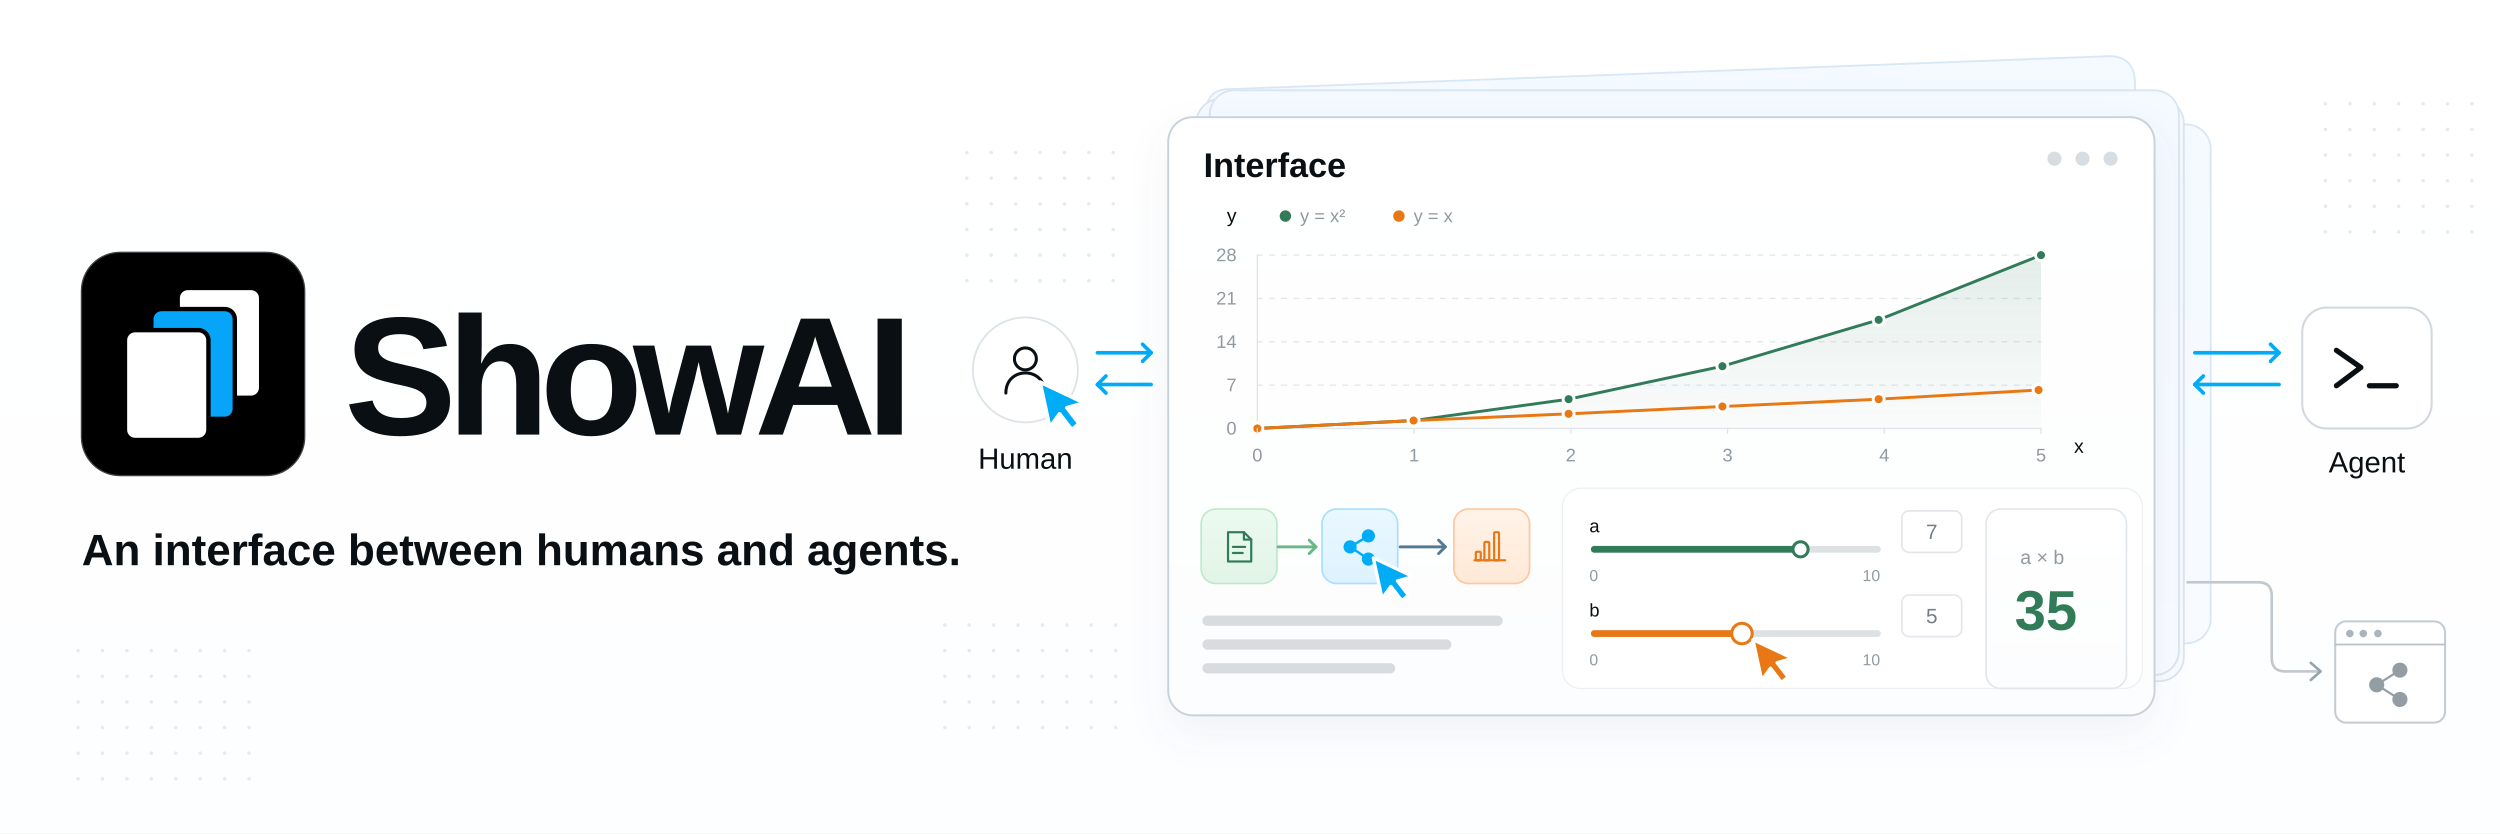
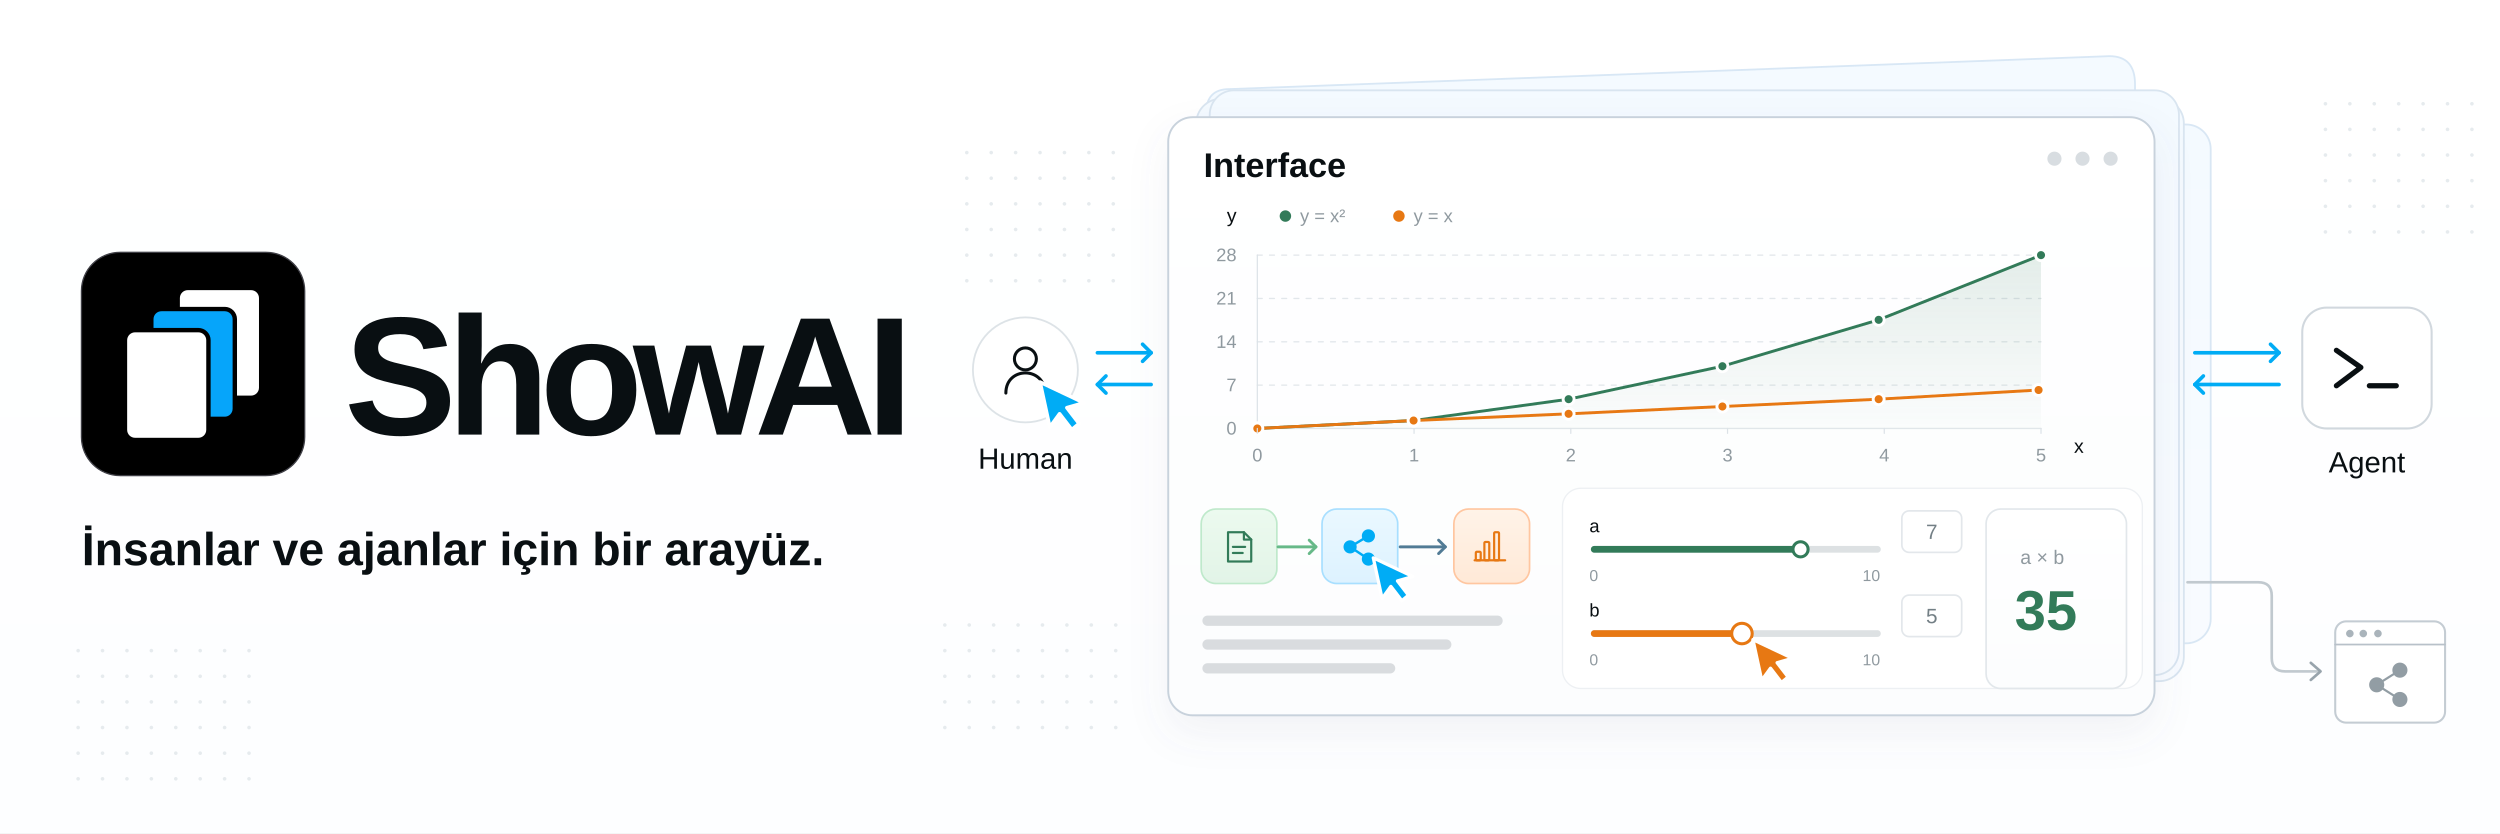
- <svg xmlns="http://www.w3.org/2000/svg" width="2172" height="724" viewBox="0 0 2172 724" role="img" aria-labelledby="title description" lang="en" xml:lang="en">
+ <svg xmlns="http://www.w3.org/2000/svg" width="2172" height="724" viewBox="0 0 2172 724" role="img" aria-labelledby="title description" lang="tr" xml:lang="tr">
  <defs>
    <linearGradient id="page-fill" x1="0%" y1="0%" x2="0%" y2="100%">
      <stop offset="0" stop-color="#FFFFFF" stop-opacity="1" />
      <stop offset="1" stop-color="#FDFEFF" stop-opacity="1" />
    </linearGradient>
    <linearGradient id="panel-fill" x1="0%" y1="0%" x2="0%" y2="100%">
      <stop offset="0" stop-color="#FFFFFF" stop-opacity="1" />
      <stop offset="1" stop-color="#FCFDFE" stop-opacity="1" />
    </linearGradient>
    <linearGradient id="rear-fill" x1="0%" y1="0%" x2="0%" y2="100%">
      <stop offset="0" stop-color="#F4FAFF" stop-opacity="1" />
      <stop offset="1" stop-color="#F8FBFF" stop-opacity="1" />
    </linearGradient>
    <linearGradient id="chart-fill" x1="0%" y1="0%" x2="0%" y2="100%">
      <stop offset="0" stop-color="#327B59" stop-opacity="0.13" />
      <stop offset="1" stop-color="#327B59" stop-opacity="0.015" />
    </linearGradient>
    <linearGradient id="green-tile" x1="0%" y1="0%" x2="0%" y2="100%">
      <stop offset="0" stop-color="#ECFAEF" stop-opacity="1" />
      <stop offset="1" stop-color="#E2F4E7" stop-opacity="1" />
    </linearGradient>
    <linearGradient id="blue-tile" x1="0%" y1="0%" x2="0%" y2="100%">
      <stop offset="0" stop-color="#EAF8FF" stop-opacity="1" />
      <stop offset="1" stop-color="#DDF2FF" stop-opacity="1" />
    </linearGradient>
    <linearGradient id="orange-tile" x1="0%" y1="0%" x2="0%" y2="100%">
      <stop offset="0" stop-color="#FFF3E8" stop-opacity="1" />
      <stop offset="1" stop-color="#FFE9D7" stop-opacity="1" />
    </linearGradient>
    <filter id="panel-shadow" x="-10%" y="-10%" width="125%" height="135%">
      <feDropShadow dx="0" dy="14" stdDeviation="16" flood-color="#66798A" flood-opacity="0.08" />
    </filter>
  </defs>
  <g id="banner" transform="scale(1.060547)">
    <rect x="0" y="0" width="2048" height="682.667" rx="0" fill="url(#page-fill)" stroke-width="1" id="background" />
    <g id="dots-left">
      <circle cx="64" cy="533" r="1.5" fill="#E6EBEE" stroke-width="1" />
      <circle cx="64" cy="554" r="1.5" fill="#E6EBEE" stroke-width="1" />
      <circle cx="64" cy="575" r="1.5" fill="#E6EBEE" stroke-width="1" />
      <circle cx="64" cy="596" r="1.5" fill="#E6EBEE" stroke-width="1" />
      <circle cx="64" cy="617" r="1.5" fill="#E6EBEE" stroke-width="1" />
      <circle cx="64" cy="638" r="1.5" fill="#E6EBEE" stroke-width="1" />
      <circle cx="84" cy="533" r="1.5" fill="#E6EBEE" stroke-width="1" />
      <circle cx="84" cy="554" r="1.5" fill="#E6EBEE" stroke-width="1" />
      <circle cx="84" cy="575" r="1.5" fill="#E6EBEE" stroke-width="1" />
      <circle cx="84" cy="596" r="1.5" fill="#E6EBEE" stroke-width="1" />
      <circle cx="84" cy="617" r="1.5" fill="#E6EBEE" stroke-width="1" />
      <circle cx="84" cy="638" r="1.5" fill="#E6EBEE" stroke-width="1" />
      <circle cx="104" cy="533" r="1.5" fill="#E6EBEE" stroke-width="1" />
      <circle cx="104" cy="554" r="1.5" fill="#E6EBEE" stroke-width="1" />
      <circle cx="104" cy="575" r="1.5" fill="#E6EBEE" stroke-width="1" />
      <circle cx="104" cy="596" r="1.5" fill="#E6EBEE" stroke-width="1" />
      <circle cx="104" cy="617" r="1.5" fill="#E6EBEE" stroke-width="1" />
      <circle cx="104" cy="638" r="1.5" fill="#E6EBEE" stroke-width="1" />
      <circle cx="124" cy="533" r="1.5" fill="#E6EBEE" stroke-width="1" />
      <circle cx="124" cy="554" r="1.5" fill="#E6EBEE" stroke-width="1" />
      <circle cx="124" cy="575" r="1.5" fill="#E6EBEE" stroke-width="1" />
      <circle cx="124" cy="596" r="1.5" fill="#E6EBEE" stroke-width="1" />
      <circle cx="124" cy="617" r="1.5" fill="#E6EBEE" stroke-width="1" />
      <circle cx="124" cy="638" r="1.5" fill="#E6EBEE" stroke-width="1" />
      <circle cx="144" cy="533" r="1.5" fill="#E6EBEE" stroke-width="1" />
      <circle cx="144" cy="554" r="1.5" fill="#E6EBEE" stroke-width="1" />
      <circle cx="144" cy="575" r="1.5" fill="#E6EBEE" stroke-width="1" />
      <circle cx="144" cy="596" r="1.5" fill="#E6EBEE" stroke-width="1" />
      <circle cx="144" cy="617" r="1.5" fill="#E6EBEE" stroke-width="1" />
      <circle cx="144" cy="638" r="1.5" fill="#E6EBEE" stroke-width="1" />
      <circle cx="164" cy="533" r="1.5" fill="#E6EBEE" stroke-width="1" />
      <circle cx="164" cy="554" r="1.5" fill="#E6EBEE" stroke-width="1" />
      <circle cx="164" cy="575" r="1.5" fill="#E6EBEE" stroke-width="1" />
      <circle cx="164" cy="596" r="1.5" fill="#E6EBEE" stroke-width="1" />
      <circle cx="164" cy="617" r="1.5" fill="#E6EBEE" stroke-width="1" />
      <circle cx="164" cy="638" r="1.5" fill="#E6EBEE" stroke-width="1" />
      <circle cx="184" cy="533" r="1.5" fill="#E6EBEE" stroke-width="1" />
      <circle cx="184" cy="554" r="1.5" fill="#E6EBEE" stroke-width="1" />
      <circle cx="184" cy="575" r="1.5" fill="#E6EBEE" stroke-width="1" />
      <circle cx="184" cy="596" r="1.5" fill="#E6EBEE" stroke-width="1" />
      <circle cx="184" cy="617" r="1.5" fill="#E6EBEE" stroke-width="1" />
      <circle cx="184" cy="638" r="1.5" fill="#E6EBEE" stroke-width="1" />
      <circle cx="204" cy="533" r="1.5" fill="#E6EBEE" stroke-width="1" />
      <circle cx="204" cy="554" r="1.5" fill="#E6EBEE" stroke-width="1" />
      <circle cx="204" cy="575" r="1.5" fill="#E6EBEE" stroke-width="1" />
      <circle cx="204" cy="596" r="1.5" fill="#E6EBEE" stroke-width="1" />
      <circle cx="204" cy="617" r="1.5" fill="#E6EBEE" stroke-width="1" />
      <circle cx="204" cy="638" r="1.5" fill="#E6EBEE" stroke-width="1" />
    </g>
    <g id="dots-middle-top">
      <circle cx="792" cy="125" r="1.5" fill="#E6EBEE" stroke-width="1" />
      <circle cx="792" cy="146" r="1.5" fill="#E6EBEE" stroke-width="1" />
      <circle cx="792" cy="167" r="1.5" fill="#E6EBEE" stroke-width="1" />
      <circle cx="792" cy="188" r="1.5" fill="#E6EBEE" stroke-width="1" />
      <circle cx="792" cy="209" r="1.5" fill="#E6EBEE" stroke-width="1" />
      <circle cx="792" cy="230" r="1.5" fill="#E6EBEE" stroke-width="1" />
      <circle cx="812" cy="125" r="1.5" fill="#E6EBEE" stroke-width="1" />
      <circle cx="812" cy="146" r="1.5" fill="#E6EBEE" stroke-width="1" />
      <circle cx="812" cy="167" r="1.5" fill="#E6EBEE" stroke-width="1" />
      <circle cx="812" cy="188" r="1.5" fill="#E6EBEE" stroke-width="1" />
      <circle cx="812" cy="209" r="1.5" fill="#E6EBEE" stroke-width="1" />
      <circle cx="812" cy="230" r="1.5" fill="#E6EBEE" stroke-width="1" />
      <circle cx="832" cy="125" r="1.5" fill="#E6EBEE" stroke-width="1" />
      <circle cx="832" cy="146" r="1.5" fill="#E6EBEE" stroke-width="1" />
      <circle cx="832" cy="167" r="1.5" fill="#E6EBEE" stroke-width="1" />
      <circle cx="832" cy="188" r="1.5" fill="#E6EBEE" stroke-width="1" />
      <circle cx="832" cy="209" r="1.5" fill="#E6EBEE" stroke-width="1" />
      <circle cx="832" cy="230" r="1.5" fill="#E6EBEE" stroke-width="1" />
      <circle cx="852" cy="125" r="1.5" fill="#E6EBEE" stroke-width="1" />
      <circle cx="852" cy="146" r="1.5" fill="#E6EBEE" stroke-width="1" />
      <circle cx="852" cy="167" r="1.5" fill="#E6EBEE" stroke-width="1" />
      <circle cx="852" cy="188" r="1.5" fill="#E6EBEE" stroke-width="1" />
      <circle cx="852" cy="209" r="1.5" fill="#E6EBEE" stroke-width="1" />
      <circle cx="852" cy="230" r="1.5" fill="#E6EBEE" stroke-width="1" />
      <circle cx="872" cy="125" r="1.5" fill="#E6EBEE" stroke-width="1" />
      <circle cx="872" cy="146" r="1.5" fill="#E6EBEE" stroke-width="1" />
      <circle cx="872" cy="167" r="1.5" fill="#E6EBEE" stroke-width="1" />
      <circle cx="872" cy="188" r="1.5" fill="#E6EBEE" stroke-width="1" />
      <circle cx="872" cy="209" r="1.5" fill="#E6EBEE" stroke-width="1" />
      <circle cx="872" cy="230" r="1.5" fill="#E6EBEE" stroke-width="1" />
      <circle cx="892" cy="125" r="1.5" fill="#E6EBEE" stroke-width="1" />
      <circle cx="892" cy="146" r="1.5" fill="#E6EBEE" stroke-width="1" />
      <circle cx="892" cy="167" r="1.5" fill="#E6EBEE" stroke-width="1" />
      <circle cx="892" cy="188" r="1.5" fill="#E6EBEE" stroke-width="1" />
      <circle cx="892" cy="209" r="1.5" fill="#E6EBEE" stroke-width="1" />
      <circle cx="892" cy="230" r="1.5" fill="#E6EBEE" stroke-width="1" />
      <circle cx="912" cy="125" r="1.5" fill="#E6EBEE" stroke-width="1" />
      <circle cx="912" cy="146" r="1.5" fill="#E6EBEE" stroke-width="1" />
      <circle cx="912" cy="167" r="1.5" fill="#E6EBEE" stroke-width="1" />
      <circle cx="912" cy="188" r="1.5" fill="#E6EBEE" stroke-width="1" />
      <circle cx="912" cy="209" r="1.5" fill="#E6EBEE" stroke-width="1" />
      <circle cx="912" cy="230" r="1.5" fill="#E6EBEE" stroke-width="1" />
    </g>
    <g id="dots-middle-bottom">
      <circle cx="774" cy="512" r="1.5" fill="#E6EBEE" stroke-width="1" />
      <circle cx="774" cy="533" r="1.5" fill="#E6EBEE" stroke-width="1" />
      <circle cx="774" cy="554" r="1.5" fill="#E6EBEE" stroke-width="1" />
      <circle cx="774" cy="575" r="1.5" fill="#E6EBEE" stroke-width="1" />
      <circle cx="774" cy="596" r="1.5" fill="#E6EBEE" stroke-width="1" />
      <circle cx="794" cy="512" r="1.5" fill="#E6EBEE" stroke-width="1" />
      <circle cx="794" cy="533" r="1.5" fill="#E6EBEE" stroke-width="1" />
      <circle cx="794" cy="554" r="1.5" fill="#E6EBEE" stroke-width="1" />
      <circle cx="794" cy="575" r="1.5" fill="#E6EBEE" stroke-width="1" />
      <circle cx="794" cy="596" r="1.5" fill="#E6EBEE" stroke-width="1" />
      <circle cx="814" cy="512" r="1.5" fill="#E6EBEE" stroke-width="1" />
      <circle cx="814" cy="533" r="1.5" fill="#E6EBEE" stroke-width="1" />
      <circle cx="814" cy="554" r="1.5" fill="#E6EBEE" stroke-width="1" />
      <circle cx="814" cy="575" r="1.5" fill="#E6EBEE" stroke-width="1" />
      <circle cx="814" cy="596" r="1.5" fill="#E6EBEE" stroke-width="1" />
      <circle cx="834" cy="512" r="1.5" fill="#E6EBEE" stroke-width="1" />
      <circle cx="834" cy="533" r="1.5" fill="#E6EBEE" stroke-width="1" />
      <circle cx="834" cy="554" r="1.5" fill="#E6EBEE" stroke-width="1" />
      <circle cx="834" cy="575" r="1.5" fill="#E6EBEE" stroke-width="1" />
      <circle cx="834" cy="596" r="1.5" fill="#E6EBEE" stroke-width="1" />
      <circle cx="854" cy="512" r="1.5" fill="#E6EBEE" stroke-width="1" />
      <circle cx="854" cy="533" r="1.5" fill="#E6EBEE" stroke-width="1" />
      <circle cx="854" cy="554" r="1.5" fill="#E6EBEE" stroke-width="1" />
      <circle cx="854" cy="575" r="1.5" fill="#E6EBEE" stroke-width="1" />
      <circle cx="854" cy="596" r="1.5" fill="#E6EBEE" stroke-width="1" />
      <circle cx="874" cy="512" r="1.5" fill="#E6EBEE" stroke-width="1" />
      <circle cx="874" cy="533" r="1.5" fill="#E6EBEE" stroke-width="1" />
      <circle cx="874" cy="554" r="1.5" fill="#E6EBEE" stroke-width="1" />
      <circle cx="874" cy="575" r="1.5" fill="#E6EBEE" stroke-width="1" />
      <circle cx="874" cy="596" r="1.5" fill="#E6EBEE" stroke-width="1" />
      <circle cx="894" cy="512" r="1.5" fill="#E6EBEE" stroke-width="1" />
      <circle cx="894" cy="533" r="1.5" fill="#E6EBEE" stroke-width="1" />
      <circle cx="894" cy="554" r="1.5" fill="#E6EBEE" stroke-width="1" />
      <circle cx="894" cy="575" r="1.5" fill="#E6EBEE" stroke-width="1" />
      <circle cx="894" cy="596" r="1.5" fill="#E6EBEE" stroke-width="1" />
      <circle cx="914" cy="512" r="1.5" fill="#E6EBEE" stroke-width="1" />
      <circle cx="914" cy="533" r="1.5" fill="#E6EBEE" stroke-width="1" />
      <circle cx="914" cy="554" r="1.5" fill="#E6EBEE" stroke-width="1" />
      <circle cx="914" cy="575" r="1.5" fill="#E6EBEE" stroke-width="1" />
      <circle cx="914" cy="596" r="1.5" fill="#E6EBEE" stroke-width="1" />
    </g>
    <g id="dots-right">
      <circle cx="1905" cy="85" r="1.5" fill="#E6EBEE" stroke-width="1" />
      <circle cx="1905" cy="106" r="1.5" fill="#E6EBEE" stroke-width="1" />
      <circle cx="1905" cy="127" r="1.5" fill="#E6EBEE" stroke-width="1" />
      <circle cx="1905" cy="148" r="1.5" fill="#E6EBEE" stroke-width="1" />
      <circle cx="1905" cy="169" r="1.5" fill="#E6EBEE" stroke-width="1" />
      <circle cx="1905" cy="190" r="1.5" fill="#E6EBEE" stroke-width="1" />
      <circle cx="1925" cy="85" r="1.5" fill="#E6EBEE" stroke-width="1" />
      <circle cx="1925" cy="106" r="1.5" fill="#E6EBEE" stroke-width="1" />
      <circle cx="1925" cy="127" r="1.5" fill="#E6EBEE" stroke-width="1" />
      <circle cx="1925" cy="148" r="1.5" fill="#E6EBEE" stroke-width="1" />
      <circle cx="1925" cy="169" r="1.5" fill="#E6EBEE" stroke-width="1" />
      <circle cx="1925" cy="190" r="1.5" fill="#E6EBEE" stroke-width="1" />
      <circle cx="1945" cy="85" r="1.5" fill="#E6EBEE" stroke-width="1" />
      <circle cx="1945" cy="106" r="1.5" fill="#E6EBEE" stroke-width="1" />
      <circle cx="1945" cy="127" r="1.5" fill="#E6EBEE" stroke-width="1" />
      <circle cx="1945" cy="148" r="1.5" fill="#E6EBEE" stroke-width="1" />
      <circle cx="1945" cy="169" r="1.5" fill="#E6EBEE" stroke-width="1" />
      <circle cx="1945" cy="190" r="1.5" fill="#E6EBEE" stroke-width="1" />
      <circle cx="1965" cy="85" r="1.5" fill="#E6EBEE" stroke-width="1" />
      <circle cx="1965" cy="106" r="1.5" fill="#E6EBEE" stroke-width="1" />
      <circle cx="1965" cy="127" r="1.5" fill="#E6EBEE" stroke-width="1" />
      <circle cx="1965" cy="148" r="1.5" fill="#E6EBEE" stroke-width="1" />
      <circle cx="1965" cy="169" r="1.5" fill="#E6EBEE" stroke-width="1" />
      <circle cx="1965" cy="190" r="1.5" fill="#E6EBEE" stroke-width="1" />
      <circle cx="1985" cy="85" r="1.5" fill="#E6EBEE" stroke-width="1" />
      <circle cx="1985" cy="106" r="1.5" fill="#E6EBEE" stroke-width="1" />
      <circle cx="1985" cy="127" r="1.5" fill="#E6EBEE" stroke-width="1" />
      <circle cx="1985" cy="148" r="1.5" fill="#E6EBEE" stroke-width="1" />
      <circle cx="1985" cy="169" r="1.5" fill="#E6EBEE" stroke-width="1" />
      <circle cx="1985" cy="190" r="1.5" fill="#E6EBEE" stroke-width="1" />
      <circle cx="2005" cy="85" r="1.5" fill="#E6EBEE" stroke-width="1" />
      <circle cx="2005" cy="106" r="1.5" fill="#E6EBEE" stroke-width="1" />
      <circle cx="2005" cy="127" r="1.5" fill="#E6EBEE" stroke-width="1" />
      <circle cx="2005" cy="148" r="1.5" fill="#E6EBEE" stroke-width="1" />
      <circle cx="2005" cy="169" r="1.5" fill="#E6EBEE" stroke-width="1" />
      <circle cx="2005" cy="190" r="1.5" fill="#E6EBEE" stroke-width="1" />
      <circle cx="2025" cy="85" r="1.5" fill="#E6EBEE" stroke-width="1" />
      <circle cx="2025" cy="106" r="1.5" fill="#E6EBEE" stroke-width="1" />
      <circle cx="2025" cy="127" r="1.5" fill="#E6EBEE" stroke-width="1" />
      <circle cx="2025" cy="148" r="1.5" fill="#E6EBEE" stroke-width="1" />
      <circle cx="2025" cy="169" r="1.5" fill="#E6EBEE" stroke-width="1" />
      <circle cx="2025" cy="190" r="1.5" fill="#E6EBEE" stroke-width="1" />
    </g>
    <g id="brand">
      <g id="showai-logo" transform="translate(66 206) scale(0.36)">
        <rect x="2" y="2" width="508" height="508" rx="88" fill="#000000" />
        <rect id="back" x="226" y="88" width="180" height="240" rx="18" fill="#FFFFFF" />
        <rect x="166" y="136" width="180" height="240" rx="18" fill="none" stroke="#000000" stroke-width="20" />
        <rect id="middle" x="166" y="136" width="180" height="240" rx="18" fill="#06A5FA" />
        <rect x="106" y="184" width="180" height="240" rx="18" fill="none" stroke="#000000" stroke-width="20" />
        <rect id="front" x="106" y="184" width="180" height="240" rx="18" fill="#FFFFFF" />
        <rect x="2" y="2" width="508" height="508" rx="88" fill="none" stroke="#3F3F46" stroke-width="3" />
      </g>
      <text x="282" y="356" fill="#090F12" font-family="Arial" font-size="138" font-weight="900" text-anchor="start" letter-spacing="-8" id="brand-name">ShowAI</text>
-       <text x="67" y="463" fill="#090F12" font-family="Arial" font-size="36" font-weight="600" text-anchor="start" id="tagline">An interface between humans and agents.</text>
+       <text x="67" y="463" fill="#090F12" font-family="Arial" font-size="38" font-weight="600" text-anchor="start" id="tagline">İnsanlar ve ajanlar için bir arayüz.</text>
    </g>
    <g id="human">
      <circle cx="840" cy="303" r="43" fill="#FFFFFF" stroke="#DDE3E7" stroke-width="1.5" />
      <circle cx="840" cy="294" r="9" fill="none" stroke="#090F12" stroke-width="2.5" />
      <path d="M824,322 C824,300 856,300 856,322" stroke="#090F12" stroke-width="2.5" fill="none" stroke-linecap="round" stroke-linejoin="round" />
      <g id="human-pointer" transform="translate(852 313) scale(1)">
        <path d="M0,0 L8,37 L16,26 L26,39 L32,34 L22,21 L36,17 Z" stroke="#FFFFFF" stroke-width="3" fill="#00ACF5" stroke-linecap="round" stroke-linejoin="round" />
      </g>
      <text x="840" y="384" fill="#090F12" font-family="Arial" font-size="24" font-weight="500" text-anchor="middle">Human</text>
    </g>
    <g id="human-interface-links">
      <line x1="899" y1="289" x2="943" y2="289" stroke="#00ACF5" stroke-width="3" stroke-linecap="round" />
      <path d="M936,282 L943,289 L936,296" stroke="#00ACF5" stroke-width="3" fill="none" stroke-linecap="round" stroke-linejoin="round" />
      <line x1="943" y1="315" x2="899" y2="315" stroke="#00ACF5" stroke-width="3" stroke-linecap="round" />
      <path d="M906,308 L899,315 L906,322" stroke="#00ACF5" stroke-width="3" fill="none" stroke-linecap="round" stroke-linejoin="round" />
    </g>
    <g id="interface">
      <g id="rear-cards">
        <path d="M1007,73 L1728,46 Q1749,46 1749,69 L1749,490 Q1749,511 1728,512 L1007,535 Q988,535 988,514 L988,93 Q988,73 1007,73 Z" stroke="#D8E7F5" stroke-width="1.5" fill="url(#rear-fill)" stroke-linecap="round" stroke-linejoin="round" />
        <rect x="1003" y="102" width="808" height="425" rx="20" fill="url(#rear-fill)" stroke="#D9E7F4" stroke-width="1.5" />
        <rect x="980" y="81" width="809" height="477" rx="20" fill="url(#rear-fill)" stroke="#D9E5F0" stroke-width="1.5" />
        <rect x="991" y="74" width="794" height="479" rx="20" fill="url(#rear-fill)" stroke="#D9E5F0" stroke-width="1.5" />
      </g>
      <rect x="957" y="96" width="808" height="490" rx="20" fill="url(#panel-fill)" stroke="#C8D2DC" stroke-width="1.6" filter="url(#panel-shadow)" id="interface-panel" />
      <g id="header">
        <text x="986" y="145" fill="#090F12" font-family="Arial" font-size="28" font-weight="700" text-anchor="start">Interface</text>
        <circle cx="1683" cy="130" r="5.8" fill="#D8DDE1" stroke-width="1" />
        <circle cx="1706" cy="130" r="5.8" fill="#D8DDE1" stroke-width="1" />
        <circle cx="1729" cy="130" r="5.8" fill="#D8DDE1" stroke-width="1" />
      </g>
      <g id="chart">
        <text x="1005" y="182" fill="#090F12" font-family="Arial" font-size="16" font-weight="400" text-anchor="start">y</text>
        <circle cx="1053" cy="177" r="4.7" fill="#327B59" stroke-width="1" />
        <text x="1065" y="182" fill="#8F999F" font-family="Arial" font-size="15" font-weight="400" text-anchor="start">y = x²</text>
        <circle cx="1146" cy="177" r="4.7" fill="#E77813" stroke-width="1" />
        <text x="1158" y="182" fill="#8F999F" font-family="Arial" font-size="15" font-weight="400" text-anchor="start">y = x</text>
        <line x1="1030" y1="209.0" x2="1672" y2="209.0" stroke="#E2E7EB" stroke-width="1.1" stroke-linecap="round" stroke-dasharray="4 6" />
        <text x="1013" y="214.0" fill="#8F999F" font-family="Arial" font-size="15" font-weight="400" text-anchor="end">28</text>
        <line x1="1030" y1="244.5" x2="1672" y2="244.5" stroke="#E2E7EB" stroke-width="1.1" stroke-linecap="round" stroke-dasharray="4 6" />
        <text x="1013" y="249.5" fill="#8F999F" font-family="Arial" font-size="15" font-weight="400" text-anchor="end">21</text>
        <line x1="1030" y1="280.0" x2="1672" y2="280.0" stroke="#E2E7EB" stroke-width="1.1" stroke-linecap="round" stroke-dasharray="4 6" />
        <text x="1013" y="285.0" fill="#8F999F" font-family="Arial" font-size="15" font-weight="400" text-anchor="end">14</text>
        <line x1="1030" y1="315.5" x2="1672" y2="315.5" stroke="#E2E7EB" stroke-width="1.1" stroke-linecap="round" stroke-dasharray="4 6" />
        <text x="1013" y="320.5" fill="#8F999F" font-family="Arial" font-size="15" font-weight="400" text-anchor="end">7</text>
        <line x1="1030" y1="351.0" x2="1672" y2="351.0" stroke="#E2E7EB" stroke-width="1.1" stroke-linecap="round" />
        <text x="1013" y="356.0" fill="#8F999F" font-family="Arial" font-size="15" font-weight="400" text-anchor="end">0</text>
        <line x1="1030" y1="209" x2="1030" y2="351" stroke="#DCE2E7" stroke-width="1" stroke-linecap="round" />
        <path d="M1030,351 L1158,344.5 L1285,327 L1411,300 L1539,262 L1672,209 L1672,351 Z" stroke-width="1" fill="url(#chart-fill)" stroke-linecap="round" stroke-linejoin="round" id="quadratic-area" />
        <g id="quadratic">
          <path d="M1030,351 L1158,344.5 L1285,327 L1411,300 L1539,262 L1672,209" stroke="#327B59" stroke-width="2.4" fill="none" stroke-linecap="round" stroke-linejoin="round" id="quadratic-line" />
          <circle cx="1030" cy="351" r="4.5" fill="#327B59" stroke="#FFFFFF" stroke-width="2.4" id="quadratic-point-0" />
          <circle cx="1158" cy="344.5" r="4.5" fill="#327B59" stroke="#FFFFFF" stroke-width="2.4" id="quadratic-point-1" />
          <circle cx="1285" cy="327" r="4.5" fill="#327B59" stroke="#FFFFFF" stroke-width="2.4" id="quadratic-point-2" />
          <circle cx="1411" cy="300" r="4.5" fill="#327B59" stroke="#FFFFFF" stroke-width="2.4" id="quadratic-point-3" />
          <circle cx="1539" cy="262" r="4.5" fill="#327B59" stroke="#FFFFFF" stroke-width="2.4" id="quadratic-point-4" />
          <circle cx="1672" cy="209" r="4.5" fill="#327B59" stroke="#FFFFFF" stroke-width="2.4" id="quadratic-point-5" />
        </g>
        <g id="linear">
          <path d="M1030,351 L1158,344.5 L1285,339 L1411,333 L1539,327 L1670,319.5" stroke="#E77813" stroke-width="2.4" fill="none" stroke-linecap="round" stroke-linejoin="round" id="linear-line" />
          <circle cx="1030" cy="351" r="4.5" fill="#E77813" stroke="#FFFFFF" stroke-width="2.4" id="linear-point-0" />
          <circle cx="1158" cy="344.5" r="4.5" fill="#E77813" stroke="#FFFFFF" stroke-width="2.4" id="linear-point-1" />
          <circle cx="1285" cy="339" r="4.5" fill="#E77813" stroke="#FFFFFF" stroke-width="2.4" id="linear-point-2" />
          <circle cx="1411" cy="333" r="4.5" fill="#E77813" stroke="#FFFFFF" stroke-width="2.4" id="linear-point-3" />
          <circle cx="1539" cy="327" r="4.5" fill="#E77813" stroke="#FFFFFF" stroke-width="2.4" id="linear-point-4" />
          <circle cx="1670" cy="319.5" r="4.5" fill="#E77813" stroke="#FFFFFF" stroke-width="2.4" id="linear-point-5" />
        </g>
        <line x1="1030.0" y1="351" x2="1030.0" y2="355" stroke="#DCE2E7" stroke-width="1" stroke-linecap="round" />
        <text x="1030.0" y="378" fill="#8F999F" font-family="Arial" font-size="15" font-weight="400" text-anchor="middle">0</text>
        <line x1="1158.4" y1="351" x2="1158.4" y2="355" stroke="#DCE2E7" stroke-width="1" stroke-linecap="round" />
        <text x="1158.4" y="378" fill="#8F999F" font-family="Arial" font-size="15" font-weight="400" text-anchor="middle">1</text>
        <line x1="1286.8" y1="351" x2="1286.8" y2="355" stroke="#DCE2E7" stroke-width="1" stroke-linecap="round" />
        <text x="1286.8" y="378" fill="#8F999F" font-family="Arial" font-size="15" font-weight="400" text-anchor="middle">2</text>
        <line x1="1415.2" y1="351" x2="1415.2" y2="355" stroke="#DCE2E7" stroke-width="1" stroke-linecap="round" />
        <text x="1415.2" y="378" fill="#8F999F" font-family="Arial" font-size="15" font-weight="400" text-anchor="middle">3</text>
        <line x1="1543.6" y1="351" x2="1543.6" y2="355" stroke="#DCE2E7" stroke-width="1" stroke-linecap="round" />
        <text x="1543.6" y="378" fill="#8F999F" font-family="Arial" font-size="15" font-weight="400" text-anchor="middle">4</text>
        <line x1="1672.0" y1="351" x2="1672.0" y2="355" stroke="#DCE2E7" stroke-width="1" stroke-linecap="round" />
        <text x="1672.0" y="378" fill="#8F999F" font-family="Arial" font-size="15" font-weight="400" text-anchor="middle">5</text>
        <text x="1699" y="371" fill="#090F12" font-family="Arial" font-size="16" font-weight="400" text-anchor="start">x</text>
      </g>
      <g id="workflow">
        <rect x="984" y="417" width="62" height="61" rx="12" fill="url(#green-tile)" stroke="#BFE9CB" stroke-width="1.4" />
        <rect x="1083" y="417" width="62" height="61" rx="12" fill="url(#blue-tile)" stroke="#A8DFFF" stroke-width="1.4" />
        <rect x="1191" y="417" width="62" height="61" rx="12" fill="url(#orange-tile)" stroke="#FFC6A0" stroke-width="1.4" />
        <line x1="1047" y1="448" x2="1078" y2="448" stroke="#67B988" stroke-width="2.4" stroke-linecap="round" />
        <path d="M1072.5,442.5 L1078,448 L1072.5,453.5" stroke="#67B988" stroke-width="2.4" fill="none" stroke-linecap="round" stroke-linejoin="round" />
        <line x1="1147" y1="448" x2="1184" y2="448" stroke="#517B95" stroke-width="2.4" stroke-linecap="round" />
        <path d="M1178.5,442.5 L1184,448 L1178.5,453.5" stroke="#517B95" stroke-width="2.4" fill="none" stroke-linecap="round" stroke-linejoin="round" />
        <g id="document-icon">
          <path d="M1006,436 L1019,436 L1025,442 L1025,460 L1006,460 Z" stroke="#327B59" stroke-width="1.8" fill="none" stroke-linecap="round" stroke-linejoin="round" />
          <path d="M1019,436 L1019,442 L1025,442" stroke="#327B59" stroke-width="1.8" fill="none" stroke-linecap="round" stroke-linejoin="round" />
          <line x1="1010" y1="448" x2="1020" y2="448" stroke="#327B59" stroke-width="1.8" stroke-linecap="round" />
          <line x1="1010" y1="453" x2="1018" y2="453" stroke="#327B59" stroke-width="1.8" stroke-linecap="round" />
        </g>
        <g id="share-icon">
          <line x1="1106" y1="448" x2="1121" y2="439" stroke="#00ACF5" stroke-width="2" stroke-linecap="round" />
          <line x1="1106" y1="448" x2="1121" y2="458" stroke="#00ACF5" stroke-width="2" stroke-linecap="round" />
          <circle cx="1106" cy="448" r="5.4" fill="#00ACF5" stroke-width="1" />
          <circle cx="1121" cy="439" r="5.4" fill="#00ACF5" stroke-width="1" />
          <circle cx="1121" cy="458" r="5.4" fill="#00ACF5" stroke-width="1" />
        </g>
        <g id="bar-icon">
          <rect x="1209" y="452" width="4" height="7" rx="0.8" fill="none" stroke="#E77813" stroke-width="1.8" />
          <rect x="1216" y="444" width="4" height="15" rx="0.8" fill="none" stroke="#E77813" stroke-width="1.8" />
          <rect x="1224" y="436" width="4" height="23" rx="0.8" fill="none" stroke="#E77813" stroke-width="1.8" />
          <line x1="1208" y1="459" x2="1233" y2="459" stroke="#E77813" stroke-width="1.8" stroke-linecap="round" />
        </g>
        <g id="share-pointer" transform="translate(1125 457) scale(0.9)">
          <path d="M0,0 L8,37 L16,26 L26,39 L32,34 L22,21 L36,17 Z" stroke="#FFFFFF" stroke-width="3" fill="#00ACF5" stroke-linecap="round" stroke-linejoin="round" />
        </g>
        <rect x="985" y="504.3" width="246" height="8.4" rx="4.2" fill="#D9DCDF" stroke-width="1" />
        <rect x="985" y="523.8" width="204" height="8.4" rx="4.2" fill="#D9DCDF" stroke-width="1" />
        <rect x="985" y="543.3" width="158" height="8.4" rx="4.2" fill="#D9DCDF" stroke-width="1" />
      </g>
      <g id="calculation-controls">
        <rect x="1280" y="400" width="475" height="164" rx="15" fill="#FFFFFF" stroke="#EDF0F3" stroke-width="1.1" />
        <g id="slider-a">
          <text x="1302" y="436" fill="#090F12" font-family="Arial" font-size="15" font-weight="400" text-anchor="start">a</text>
          <line x1="1306" y1="450" x2="1538" y2="450" stroke="#DDE1E3" stroke-width="5.5" stroke-linecap="round" />
          <line x1="1306" y1="450" x2="1475" y2="450" stroke="#327B59" stroke-width="5.5" stroke-linecap="round" />
          <circle cx="1475" cy="450" r="6.2" fill="#FFFFFF" stroke="#327B59" stroke-width="2.5" />
          <rect x="1558" y="418.5" width="49" height="34" rx="6" fill="#FFFFFF" stroke="#E3E7EB" stroke-width="1.4" />
          <text x="1582.5" y="441.5" fill="#737F85" font-family="Arial" font-size="17" font-weight="400" text-anchor="middle">7</text>
          <text x="1302" y="476" fill="#8F999F" font-family="Arial" font-size="13" font-weight="400" text-anchor="start">0</text>
          <text x="1533" y="476" fill="#8F999F" font-family="Arial" font-size="13" font-weight="400" text-anchor="middle">10</text>
        </g>
        <g id="slider-b">
          <text x="1302" y="505" fill="#090F12" font-family="Arial" font-size="15" font-weight="400" text-anchor="start">b</text>
          <line x1="1306" y1="519" x2="1538" y2="519" stroke="#DDE1E3" stroke-width="5.5" stroke-linecap="round" />
          <line x1="1306" y1="519" x2="1427" y2="519" stroke="#E77813" stroke-width="5.5" stroke-linecap="round" />
          <circle cx="1427" cy="519" r="8.4" fill="#FFFFFF" stroke="#E77813" stroke-width="2.5" />
          <rect x="1558" y="487.5" width="49" height="34" rx="6" fill="#FFFFFF" stroke="#E3E7EB" stroke-width="1.4" />
          <text x="1582.5" y="510.5" fill="#737F85" font-family="Arial" font-size="17" font-weight="400" text-anchor="middle">5</text>
          <text x="1302" y="545" fill="#8F999F" font-family="Arial" font-size="13" font-weight="400" text-anchor="start">0</text>
          <text x="1533" y="545" fill="#8F999F" font-family="Arial" font-size="13" font-weight="400" text-anchor="middle">10</text>
        </g>
        <g id="slider-pointer" transform="translate(1436 524) scale(0.9)">
          <path d="M0,0 L8,37 L16,26 L26,39 L32,34 L22,21 L36,17 Z" stroke="#FFFFFF" stroke-width="3" fill="#E77813" stroke-linecap="round" stroke-linejoin="round" />
        </g>
        <g id="calculation-result">
          <rect x="1627" y="417" width="115" height="147" rx="12" fill="url(#panel-fill)" stroke="#E2E7EB" stroke-width="1.4" />
          <text x="1673" y="462" fill="#8F999F" font-family="Arial" font-size="16" font-weight="400" text-anchor="middle">a × b</text>
          <text x="1676" y="516" fill="#327B59" font-family="Arial" font-size="46" font-weight="700" text-anchor="middle">35</text>
        </g>
      </g>
    </g>
    <g id="agent">
      <rect x="1886" y="252" width="106" height="99" rx="20" fill="#FFFFFF" stroke="#D1D8DE" stroke-width="1.7" />
      <path d="M1914,287 L1934,301 L1914,316" stroke="#090F12" stroke-width="4.3" fill="none" stroke-linecap="round" stroke-linejoin="round" />
      <line x1="1941" y1="316" x2="1963" y2="316" stroke="#090F12" stroke-width="4.3" stroke-linecap="round" />
      <text x="1939" y="387" fill="#090F12" font-family="Arial" font-size="24" font-weight="500" text-anchor="middle">Agent</text>
    </g>
    <g id="interface-agent-links">
      <line x1="1798" y1="289" x2="1867" y2="289" stroke="#00ACF5" stroke-width="3" stroke-linecap="round" />
      <path d="M1860,282 L1867,289 L1860,296" stroke="#00ACF5" stroke-width="3" fill="none" stroke-linecap="round" stroke-linejoin="round" />
      <line x1="1867" y1="315" x2="1798" y2="315" stroke="#00ACF5" stroke-width="3" stroke-linecap="round" />
      <path d="M1805,308 L1798,315 L1805,322" stroke="#00ACF5" stroke-width="3" fill="none" stroke-linecap="round" stroke-linejoin="round" />
    </g>
    <g id="exported-page">
      <path d="M1792,477 L1850,477 Q1861,477 1861,488 L1861,539 Q1861,550 1872,550 L1900,550" stroke="#C1C9CF" stroke-width="2.2" fill="none" stroke-linecap="round" stroke-linejoin="round" />
      <path d="M1893,543 L1901,550 L1893,557" stroke="#98A4AC" stroke-width="2.2" fill="none" stroke-linecap="round" stroke-linejoin="round" />
      <rect x="1913" y="509" width="90" height="83" rx="9" fill="#FFFFFF" stroke="#C4CCD3" stroke-width="1.7" />
      <line x1="1913" y1="528" x2="2003" y2="528" stroke="#B8C1C9" stroke-width="1.4" stroke-linecap="round" />
      <circle cx="1925" cy="519" r="3.1" fill="#AAB4BB" stroke-width="1" />
      <circle cx="1936" cy="519" r="3.1" fill="#AAB4BB" stroke-width="1" />
      <circle cx="1948" cy="519" r="3.1" fill="#AAB4BB" stroke-width="1" />
      <line x1="1947" y1="561" x2="1966" y2="549" stroke="#929DA4" stroke-width="1.8" stroke-linecap="round" />
      <line x1="1947" y1="561" x2="1966" y2="573" stroke="#929DA4" stroke-width="1.8" stroke-linecap="round" />
      <circle cx="1947" cy="561" r="6.2" fill="#929DA4" stroke-width="1" />
      <circle cx="1966" cy="549" r="6.2" fill="#929DA4" stroke-width="1" />
      <circle cx="1966" cy="573" r="6.2" fill="#929DA4" stroke-width="1" />
    </g>
  </g>
</svg>
